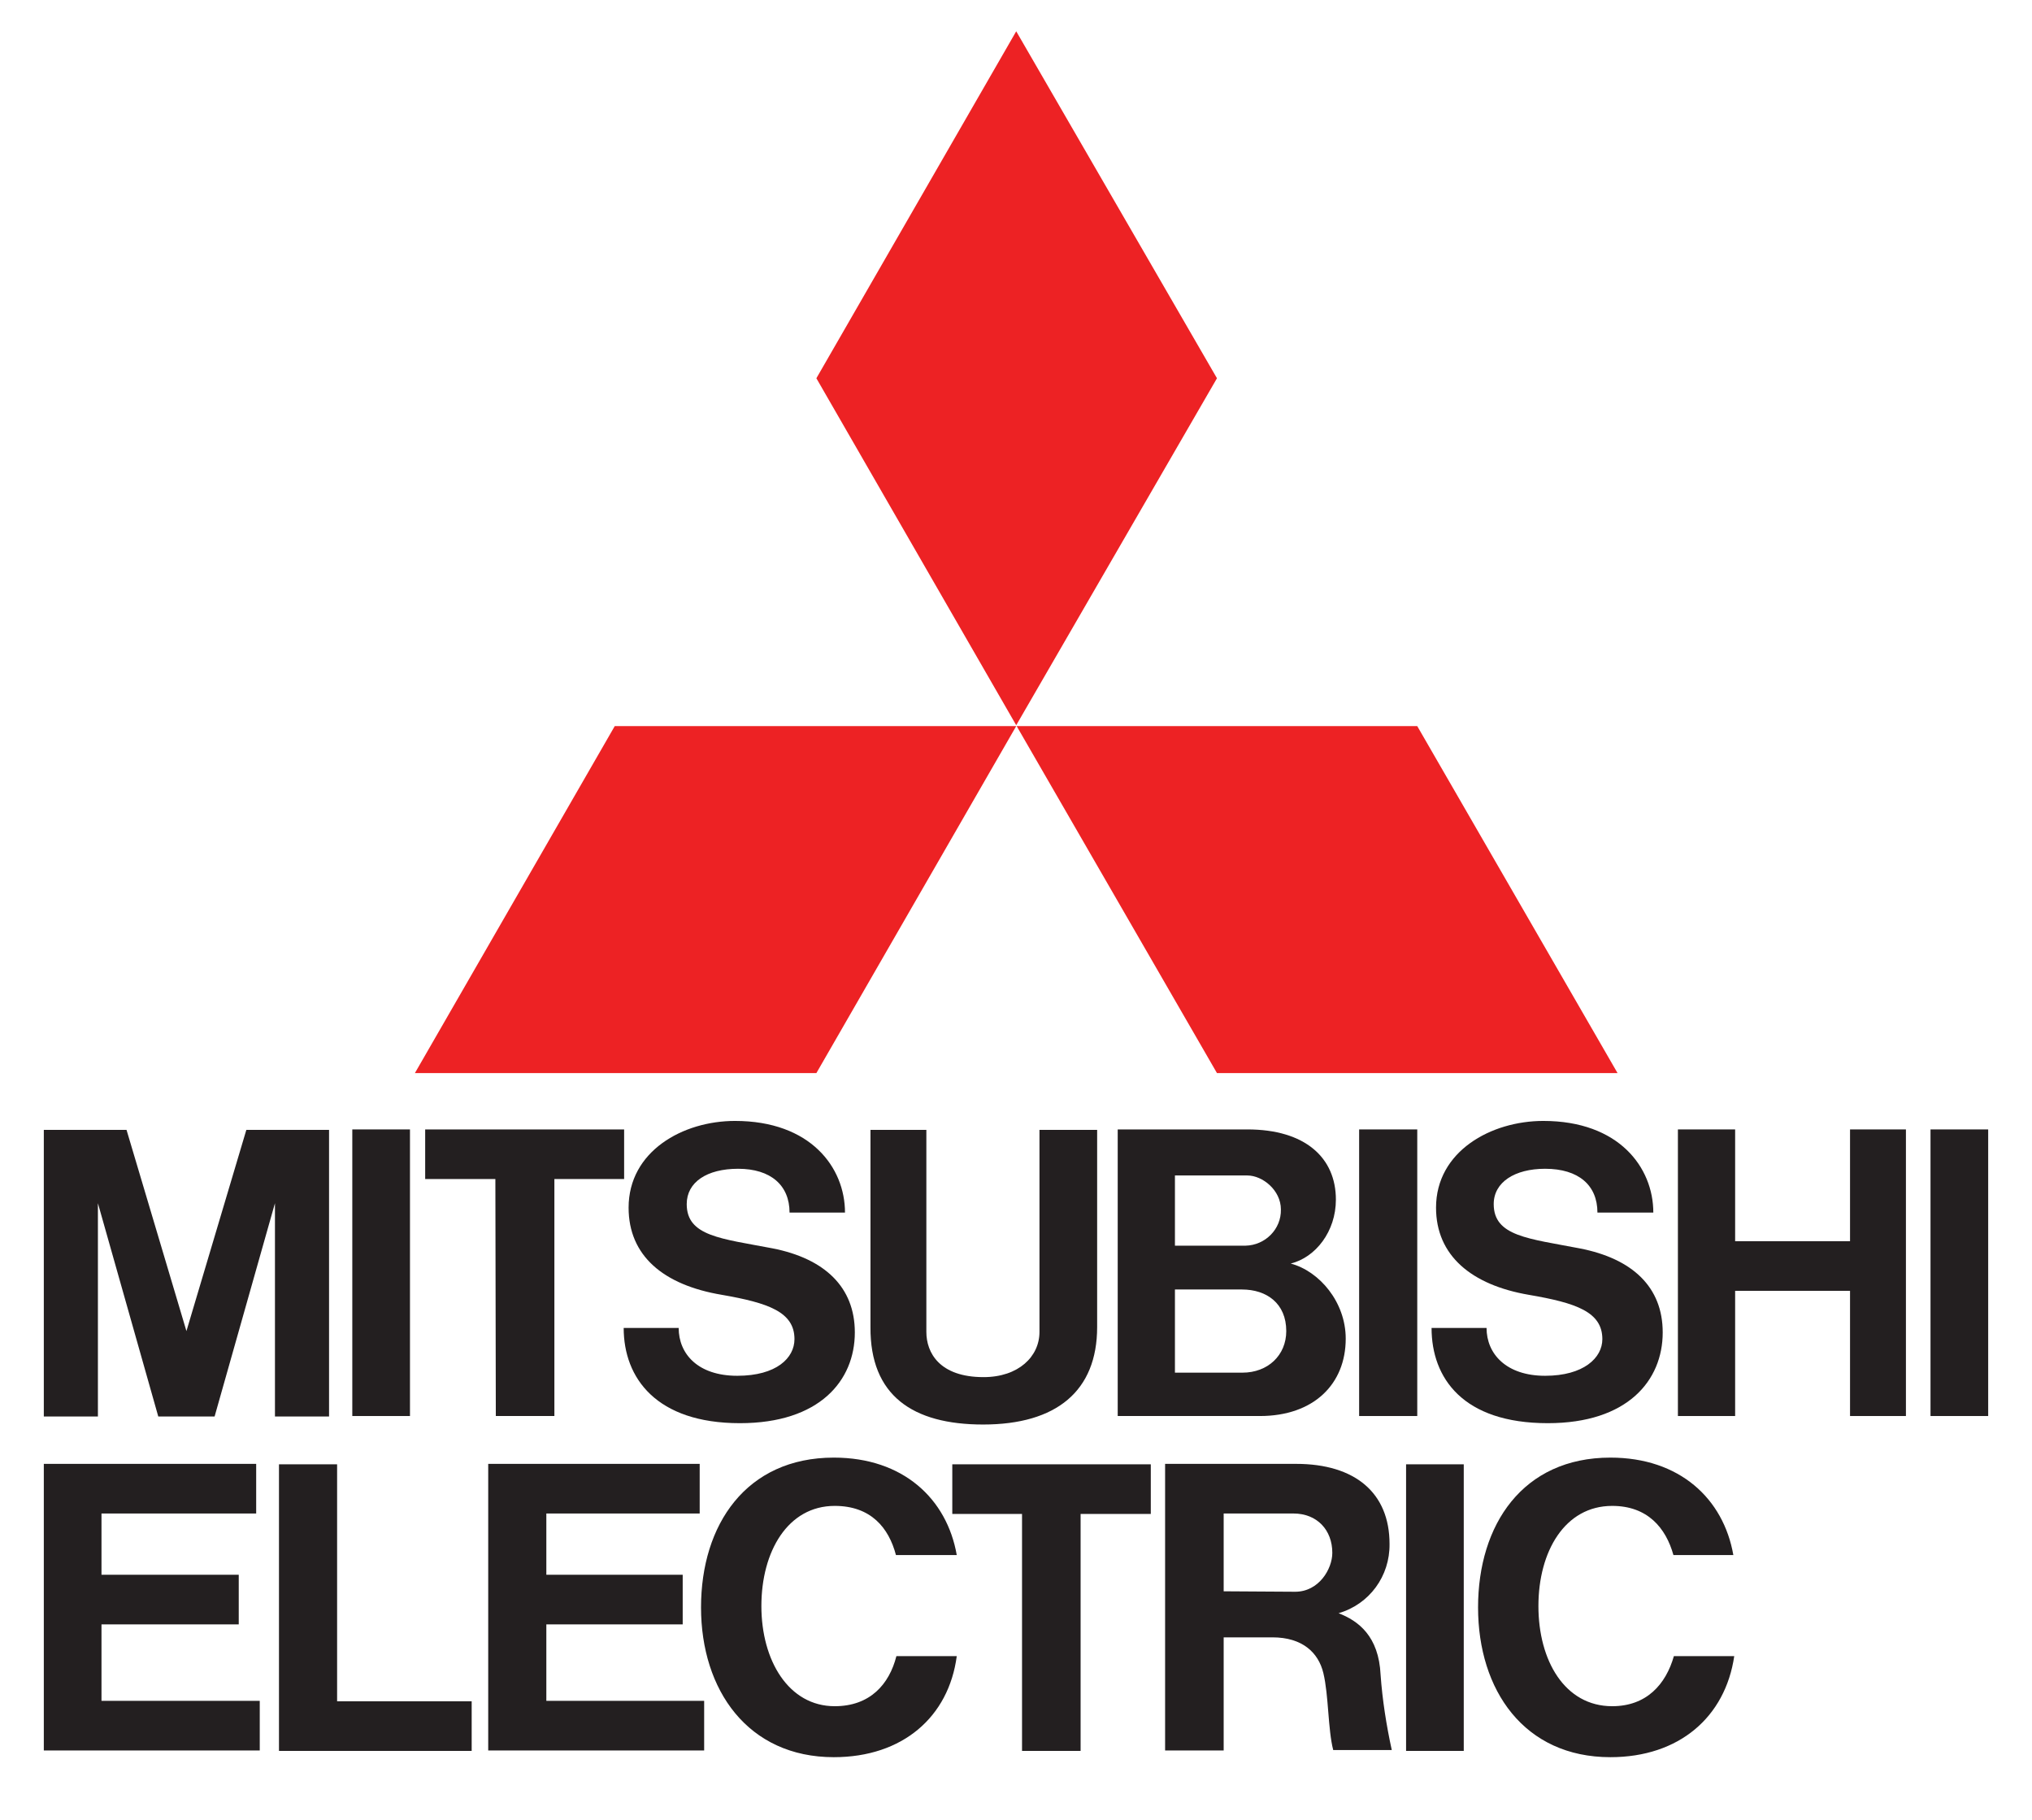
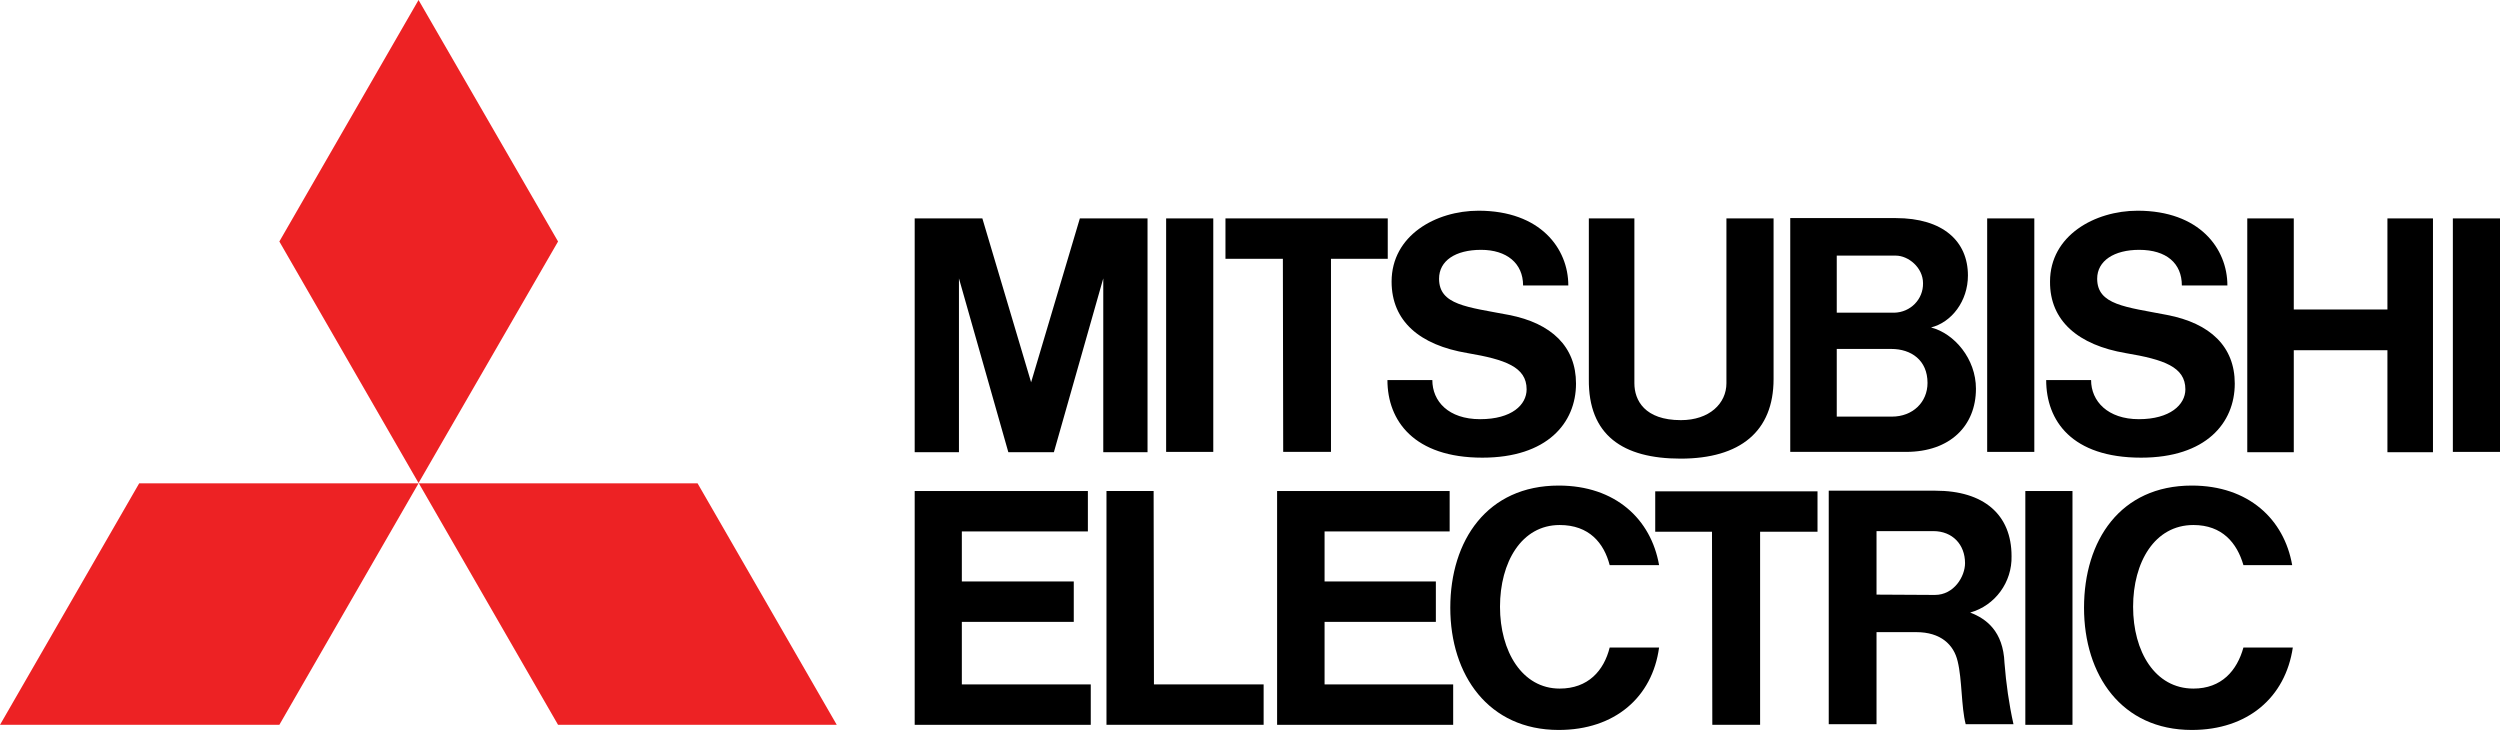
- <svg xmlns="http://www.w3.org/2000/svg" version="1.1" id="Layer_1" x="0px" y="0px" viewBox="0 0 454.5 407" style="enable-background:new 0 0 454.5 407;" xml:space="preserve">
-   <style type="text/css">
- 	.st0{fill:#231F20;}
- 	.st1{fill:#ED2224;}
- </style>
-   <g>
-     <path id="path280" class="st0" d="M22.7,363.3h30.7v-11.1H22.7v-13.7h34.6v-11.1H9.8v64.1h48.3v-11.1H22.7" />
-     <path id="path282" class="st0" d="M21.9,269.1l13.5,47.7H48l13.5-47.7v47.7h12.1v-64.1H55.1l-13.4,45l-13.4-45H9.8v64.1h12.1" />
-     <path id="path284" class="st0" d="M304,316.7H317v-64.1H304V316.7z" />
-     <path id="path286" class="st0" d="M314.5,391.6h12.9v-64.1h-12.9V391.6z" />
-     <path id="path288" class="st0" d="M431.8,316.7h12.9v-64.1h-12.9V316.7z" />
-     <path id="path290" class="st0" d="M78.8,316.7h12.9v-64.1H78.8V316.7z" />
-     <path id="path292" class="st0" d="M413.8,277.6h-25.7v-25h-12.8v64.1h12.8v-28h25.7v28h12.5v-64.1h-12.5" />
-     <path id="path294" class="st0" d="M110.9,316.7H124v-53h15.6v-11.1H95.1v11.1h15.7" />
-     <path id="path296" class="st0" d="M228.6,391.6h13.1v-53h15.7v-11.1H213v11.1h15.6" />
-     <path id="path298" class="st0" d="M219.9,318.6c16.4,0,25.5-7.5,25.5-21.8v-44.1h-12.9v45.2c0,5.5-4.7,10.1-12.5,10.1   c-9.9,0-12.8-5.5-12.8-10.1v-45.2h-12.5v44.1C194.6,312.1,204.1,318.6,219.9,318.6" />
-     <path id="path300" class="st0" d="M122.2,363.3h30.5v-11.1h-30.5v-13.7h34.3v-11.1h-47.3v64.1h48.3v-11.1h-35.3" />
-     <path id="path302" class="st0" d="M279,262.9c3.4,0,7.5,3.3,7.5,7.6c0.1,4.4-3.5,8-7.9,8.1c-0.1,0-0.3,0-0.4,0h-15.4v-15.7H279z    M277.9,307h-15.1v-18.6h15c5.5,0,9.9,3.1,9.9,9.3C287.7,303.1,283.6,307,277.9,307 M263.2,316.7h18.6c12.1,0,19.2-7.2,19.2-17.3   c0-8.2-5.9-15.1-12.3-16.8c5.6-1.4,10.1-7.2,10.1-14.3c0-9.4-6.9-15.7-19.8-15.7H250v64.1l0,0" />
-     <path id="path304" class="st0" d="M273.7,355.9v-17.4h15.6c5.3,0,8.7,3.7,8.7,8.8c0,3.6-3,8.7-8.3,8.7L273.7,355.9L273.7,355.9z    M299.4,360.8c6.9-2,11.5-8.3,11.4-15.5c0-11.4-7.7-17.9-20.9-17.9h-29.3v64.1h13.1v-25.3h10.9c6.7,0,10.3,3.4,11.4,8   c1.2,5,1,12.5,2.2,17.2h13.1c-1.2-5.5-2.1-11.2-2.5-16.8C308.4,365.9,303.8,362.5,299.4,360.8" />
-     <path id="path306" class="st0" d="M75.4,327.5H62.4v64.1h43.1v-11.1H75.4" />
-     <path id="path308" class="st0" d="M161.5,289.6c10.3,1.8,16.2,3.8,16.2,9.9c0,4.2-4,8.2-12.8,8.2s-13.1-4.9-13.1-10.7h-12.3   c0,11.2,7.3,21.3,26,21.3c17.8,0,25.7-9.5,25.7-20.3c0-10.1-6.7-16.5-18.4-18.8c-11.5-2.2-19.2-2.7-19.2-9.9   c0-4.9,4.5-7.9,11.5-7.9c7.3,0,11.5,3.7,11.5,9.8h12.4c0-10.1-7.7-20.5-24.6-20.5c-11.7,0-23.8,6.8-23.8,19.4   C140.6,280.8,148.3,287.4,161.5,289.6" />
-     <path id="path310" class="st0" d="M342,289.6c10.5,1.8,16.4,3.8,16.4,9.9c0,4.2-4.2,8.2-12.8,8.2c-8.7,0-13.1-4.9-13.1-10.7h-12.3   c0,11.2,7,21.3,26,21.3c17.8,0,25.7-9.5,25.7-20.3c0-10.1-6.7-16.5-18.6-18.8c-11.4-2.2-19.2-2.7-19.2-9.9c0-4.9,4.7-7.9,11.5-7.9   c7.5,0,11.7,3.7,11.7,9.8h12.5c0-10.1-7.7-20.5-24.6-20.5c-11.7,0-24,6.8-24,19.4C321.2,280.8,329.1,287.4,342,289.6" />
-     <path id="path312" class="st0" d="M186.7,381.6c-10.3,0-16.4-10.2-16.4-22.4c0-12.2,5.9-22.4,16.4-22.4c8.1,0,12.1,4.9,13.7,11H214   c-2.2-12.6-12-21.8-27.5-21.8c-19.6,0-29.7,15-29.7,33.5s10.5,33.5,29.7,33.5c15.4,0,25.7-9,27.5-22.6h-13.5   C198.9,376.7,194.6,381.6,186.7,381.6" />
-     <path id="path314" class="st0" d="M360.6,381.6c-10.6,0-16.5-10.2-16.5-22.4c0-12.2,5.9-22.4,16.5-22.4c7.9,0,12,4.9,13.7,11h13.4   c-2.2-12.6-12-21.8-27.5-21.8c-19.6,0-29.6,15-29.6,33.5s10.3,33.5,29.6,33.5c15.4,0,25.7-9,27.7-22.6h-13.5   C372.6,376.7,368.3,381.6,360.6,381.6" />
-   </g>
-   <g>
-     <path id="path274" class="st1" d="M182.6,240H92.8l44.7-77.6h89.8" />
-     <path id="path276" class="st1" d="M272.2,240h89.6L317,162.4h-89.6" />
-     <path id="path278" class="st1" d="M272.2,84.6L227.3,7l-44.7,77.6l44.7,77.6" />
-   </g>
+ <svg xmlns="http://www.w3.org/2000/svg" id="svg2811" version="1.1" viewBox="0 0 779.5 227.6">
+   <defs>
+     <style>
+       .cls-1 {
+         fill: #000;
+       }
+ 
+       .cls-1, .cls-2 {
+         stroke-width: 0px;
+       }
+ 
+       .cls-2 {
+         fill: #ed2224;
+       }
+     </style>
+   </defs>
+   <path id="path274" class="cls-2" d="M87.1,226H0l43.4-75.3h87.1" />
+   <path id="path276" class="cls-2" d="M174,226h86.9l-43.4-75.3h-86.9" />
+   <path id="path278" class="cls-2" d="M174,75.3L130.5,0l-43.4,75.3,43.4,75.3" />
+   <path id="path280" class="cls-1" d="M299.9,193.9h34.9v-12.6h-34.9v-15.6h39.3v-12.6h-54v72.9h54.9v-12.6h-40.2" />
+   <path id="path282" class="cls-1" d="M299,86.8l15.4,54.2h14.2l15.4-54.2v54.2h13.8v-72.9h-21.1l-15.2,51.1-15.2-51.1h-21.1v72.9h13.8" />
+   <path id="path284" class="cls-1" d="M619.6,140.9h14.7v-72.8h-14.7v72.8Z" />
+   <path id="path286" class="cls-1" d="M631.5,226h14.7v-72.9h-14.7v72.9Z" />
+   <path id="path288" class="cls-1" d="M764.8,140.9h14.7v-72.8h-14.7v72.8Z" />
+   <path id="path290" class="cls-1" d="M363.6,140.9h14.7v-72.8h-14.7v72.8Z" />
+   <path id="path292" class="cls-1" d="M744.4,96.5h-29.2v-28.4h-14.5v72.9h14.5v-31.8h29.2v31.8h14.2v-72.9h-14.2" />
+   <path id="path294" class="cls-1" d="M400.1,140.9h14.9v-60.2h17.7v-12.6h-50.6v12.6h17.9" />
+   <path id="path296" class="cls-1" d="M533.9,226h14.9v-60.2h17.9v-12.6h-50.6v12.6h17.7" />
+   <path id="path298" class="cls-1" d="M524,143c18.6,0,29-8.5,29-24.8v-50.1h-14.7v51.4c0,6.3-5.3,11.5-14.2,11.5-11.3,0-14.5-6.2-14.5-11.5v-51.4h-14.2v50.1c-.2,17.5,10.6,24.8,28.6,24.8" />
+   <path id="path300" class="cls-1" d="M413,193.9h34.7v-12.6h-34.7v-15.6h39v-12.6h-53.8v72.9h54.9v-12.6h-40.1" />
+   <path id="path302" class="cls-1" d="M591.1,79.7c3.9,0,8.5,3.7,8.5,8.6.1,5-3.9,9.1-9,9.2h-17.9v-17.8h18.4ZM589.9,129.9h-17.2v-21.1h17c6.2,0,11.3,3.5,11.3,10.6,0,6-4.6,10.5-11.1,10.5M573.2,140.9h21.1c13.8,0,21.8-8.2,21.8-19.7,0-9.3-6.7-17.2-14-19.1,6.4-1.6,11.5-8.2,11.5-16.2,0-10.7-7.8-17.9-22.5-17.9h-32.9v72.9h0" />
+   <path id="path304" class="cls-1" d="M585.1,185.4v-19.8h17.7c6,0,9.9,4.2,9.9,10,0,4.1-3.4,9.9-9.4,9.9l-18.2-.1h0ZM614.3,191c7.8-2.2,13.1-9.5,12.9-17.6,0-13-8.7-20.4-23.7-20.4h-33.3v72.8h14.9v-28.7h12.4c7.6,0,11.7,3.9,12.9,9.1,1.4,5.7,1.1,14.2,2.5,19.6h14.9c-1.4-6.3-2.3-12.7-2.8-19.1-.4-9.9-5.7-13.8-10.7-15.7" />
+   <path id="path306" class="cls-1" d="M359.7,153.1h-14.7v72.9h49v-12.6h-34.2" />
+   <path id="path308" class="cls-1" d="M457.6,110.1c11.7,2,18.4,4.3,18.4,11.3,0,4.8-4.6,9.3-14.5,9.3s-14.9-5.6-14.9-12.2h-14c0,12.7,8.3,24.2,29.6,24.2,20.2,0,29.2-10.8,29.2-23.1,0-11.5-7.6-18.8-20.9-21.4-13.1-2.5-21.8-3.1-21.8-11.3,0-5.6,5.1-9,13.1-9s13.1,4.2,13.1,11.1h14.1c0-11.5-8.7-23.3-28-23.3-13.3,0-27.1,7.7-27.1,22.1,0,12.3,8.7,19.8,23.7,22.3" />
+   <path id="path310" class="cls-1" d="M662.8,110.1c11.9,2,18.6,4.3,18.6,11.3,0,4.8-4.8,9.3-14.5,9.3s-14.9-5.6-14.9-12.2h-14c0,12.7,8,24.2,29.6,24.2,20.2,0,29.2-10.8,29.2-23.1,0-11.5-7.6-18.8-21.1-21.4-12.9-2.5-21.8-3.1-21.8-11.3,0-5.6,5.3-9,13.1-9,8.5,0,13.3,4.2,13.3,11.1h14.2c0-11.5-8.7-23.3-28-23.3-13.3,0-27.3,7.7-27.3,22.1-.1,12.3,8.9,19.8,23.6,22.3" />
+   <path id="path312" class="cls-1" d="M486.3,214.7c-11.7,0-18.6-11.6-18.6-25.5s6.7-25.5,18.6-25.5c9.2,0,13.8,5.6,15.6,12.5h15.4c-2.5-14.3-13.6-24.8-31.3-24.8-22.3,0-33.8,17.1-33.8,38.1s11.9,38.1,33.8,38.1c17.5,0,29.2-10.2,31.3-25.7h-15.4c-1.8,7.2-6.7,12.8-15.6,12.8" />
+   <path id="path314" class="cls-1" d="M683.9,214.7c-12,0-18.8-11.6-18.8-25.5s6.7-25.5,18.8-25.5c9,0,13.6,5.6,15.6,12.5h15.2c-2.5-14.3-13.6-24.8-31.3-24.8-22.3,0-33.6,17.1-33.6,38.1s11.7,38.1,33.6,38.1c17.5,0,29.2-10.2,31.5-25.7h-15.4c-2,7.2-6.8,12.8-15.6,12.8" />
</svg>
